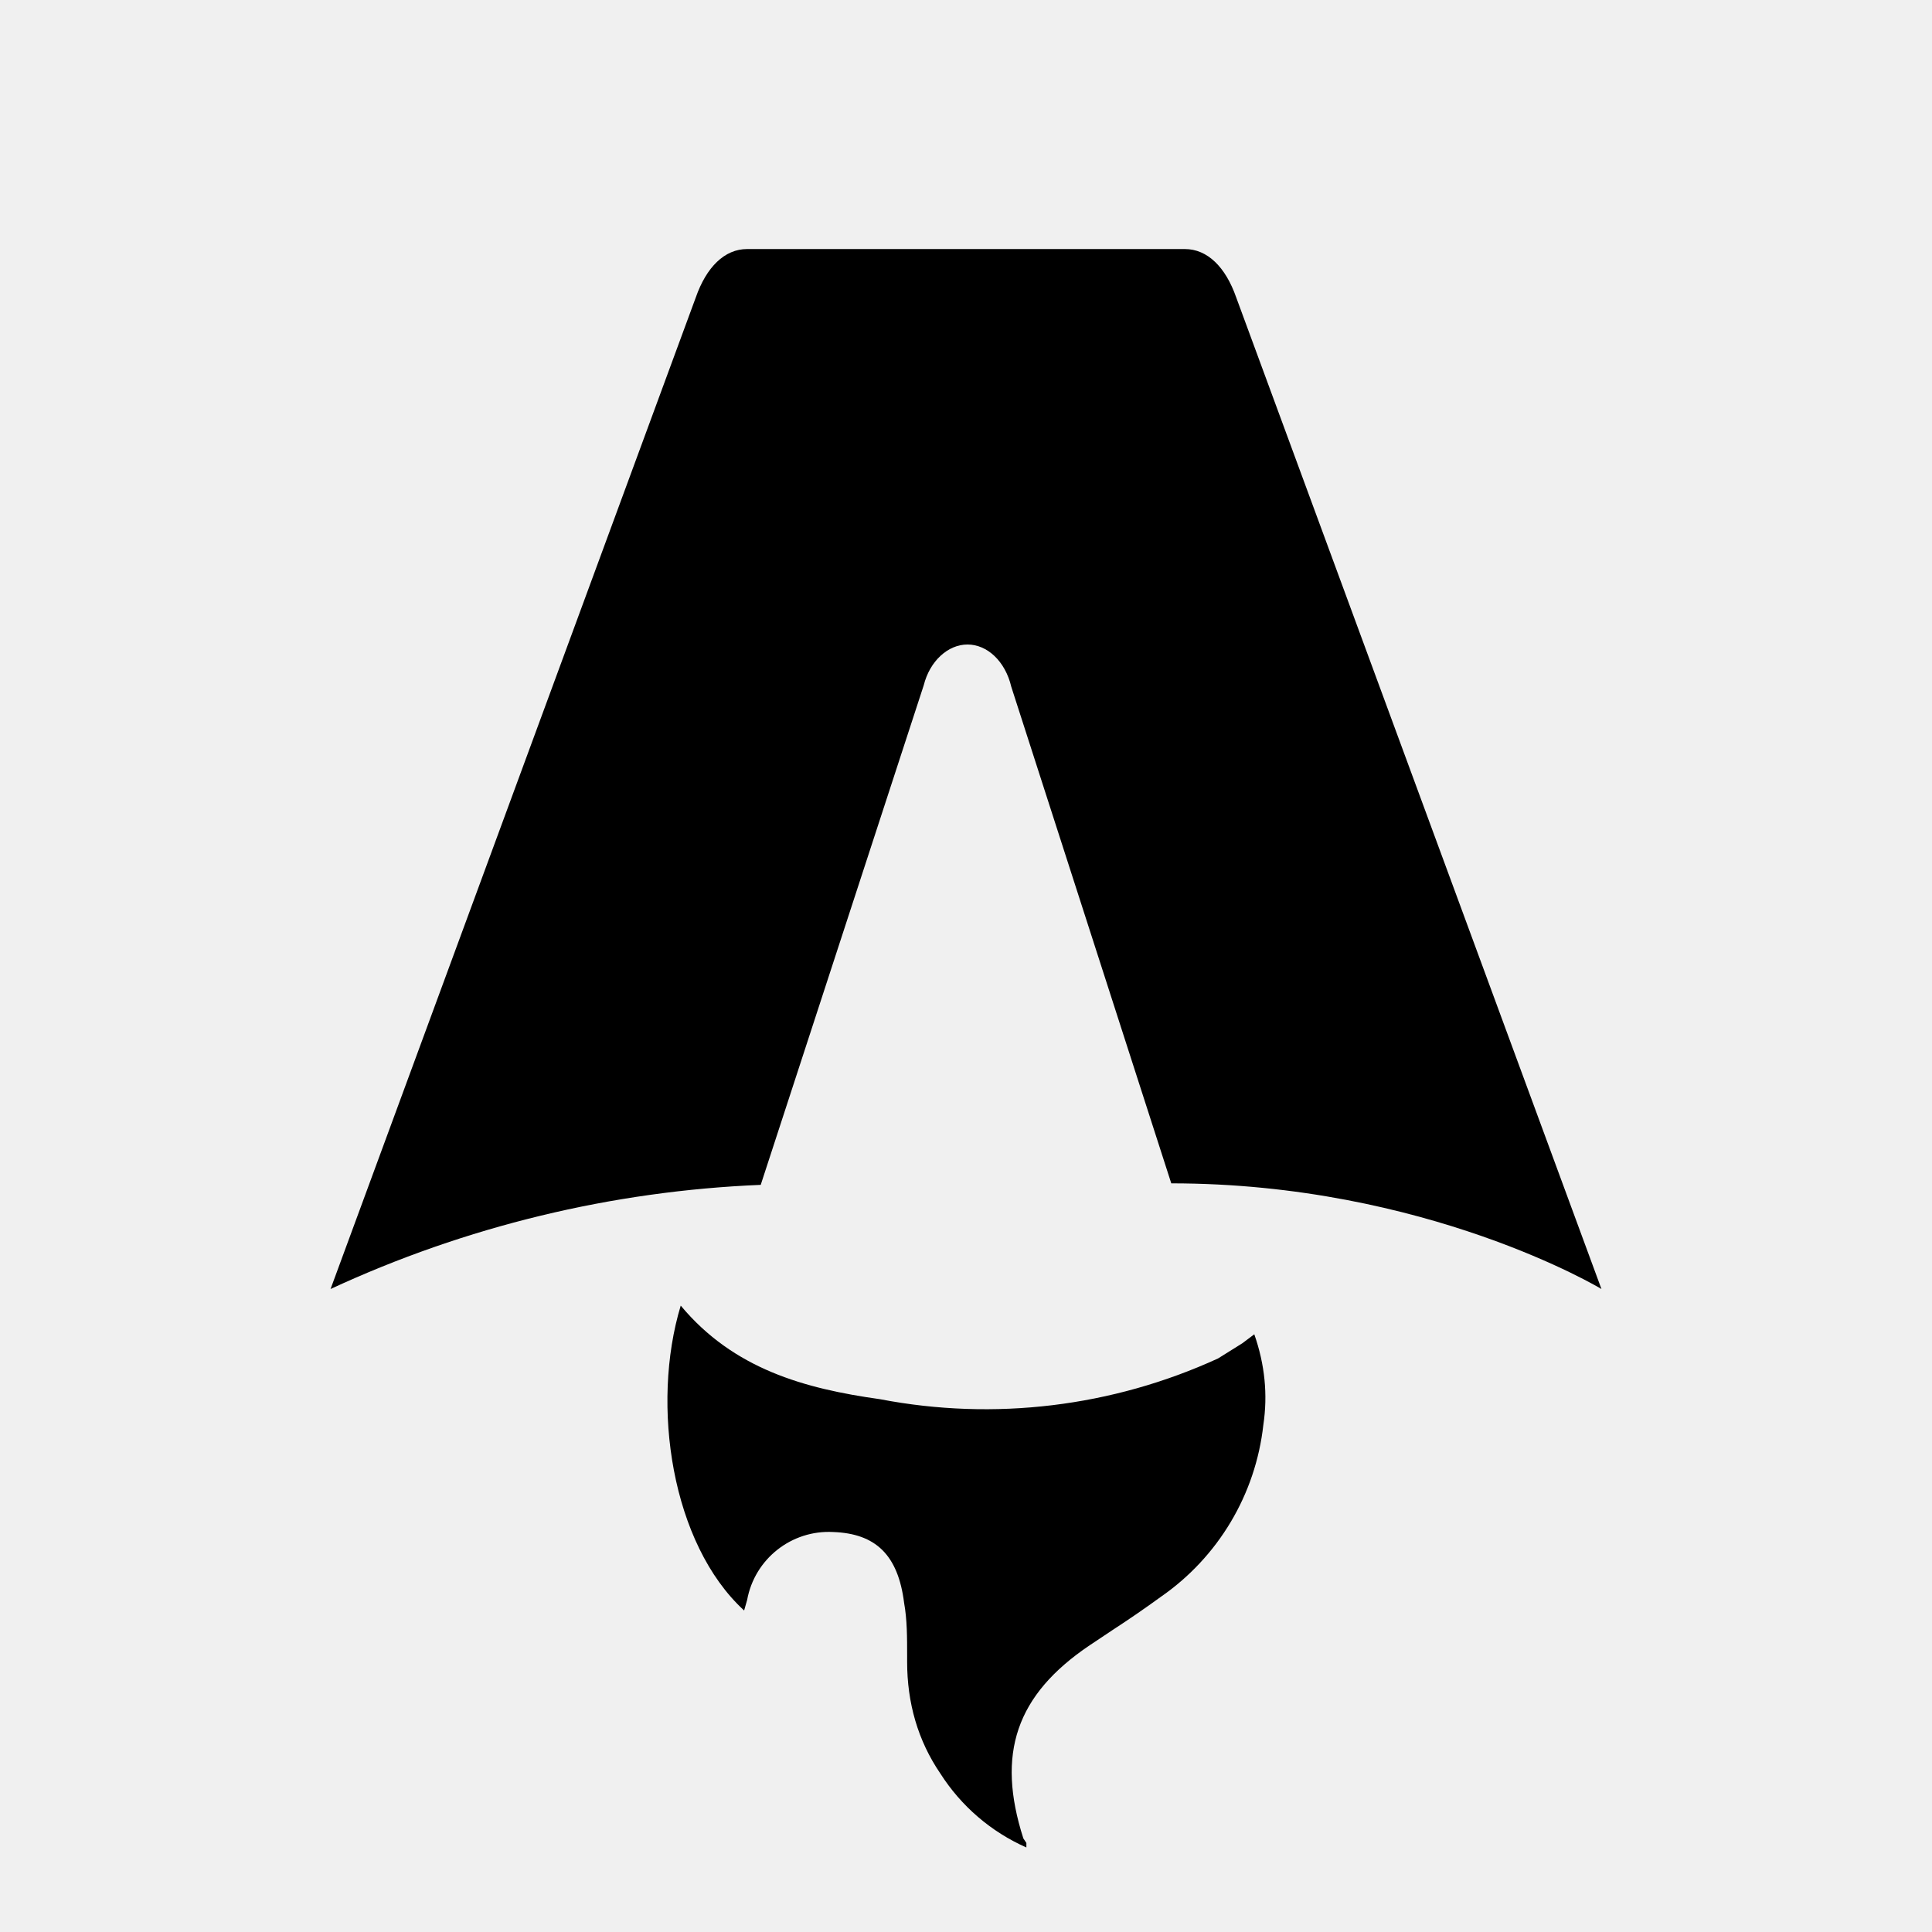
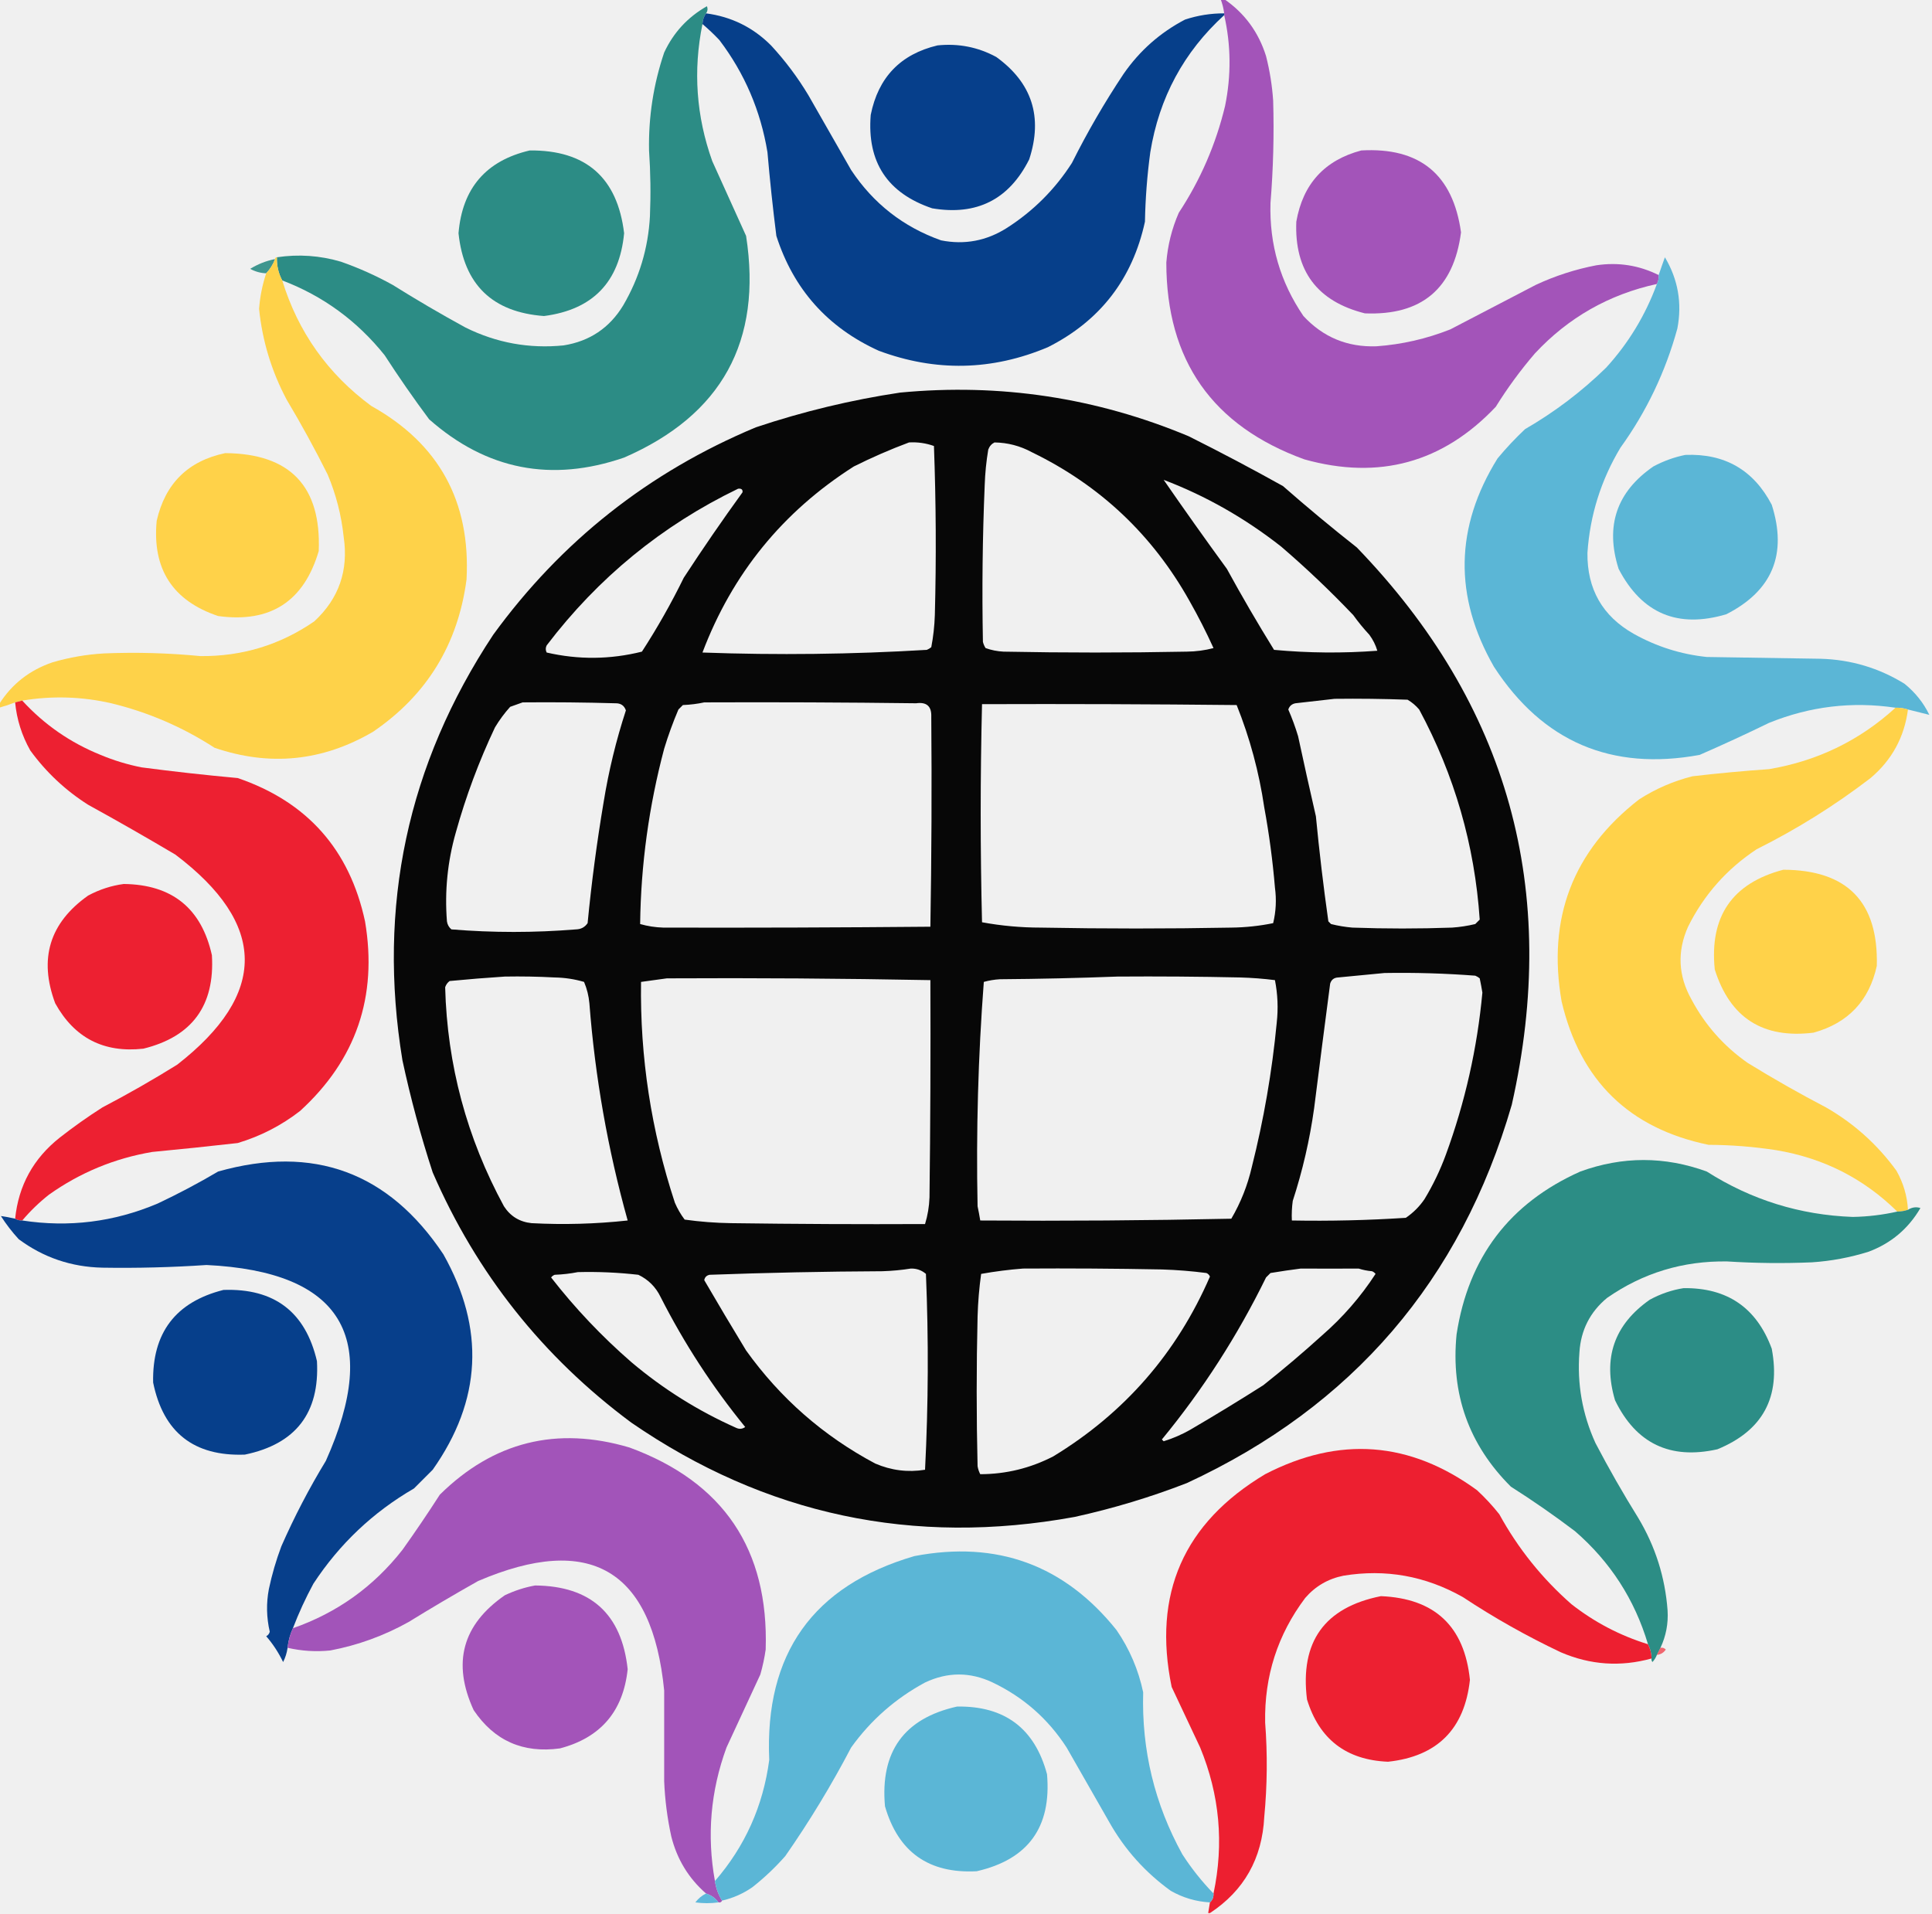
- <svg xmlns="http://www.w3.org/2000/svg" fill="none" viewBox="0 0 128 128">
-   <path d="M50.4 78.5a75.1 75.1 0 0 0-28.5 6.9l24.2-65.7c.7-2 1.9-3.2 3.4-3.2h29c1.5 0 2.7 1.2 3.4 3.2l24.2 65.7s-11.6-7-28.5-7L67 45.5c-.4-1.7-1.6-2.8-2.9-2.8-1.3 0-2.5 1.1-2.9 2.7L50.4 78.5Zm-1.1 28.2Zm-4.2-20.2c-2 6.6-.6 15.8 4.2 20.2a17.5 17.5 0 0 1 .2-.7 5.5 5.5 0 0 1 5.7-4.5c2.8.1 4.3 1.5 4.7 4.7.2 1.1.2 2.3.2 3.5v.4c0 2.7.7 5.2 2.2 7.4a13 13 0 0 0 5.7 4.9v-.3l-.2-.3c-1.8-5.6-.5-9.5 4.4-12.8l1.5-1a73 73 0 0 0 3.2-2.2 16 16 0 0 0 6.8-11.4c.3-2 .1-4-.6-6l-.8.6-1.6 1a37 37 0 0 1-22.4 2.7c-5-.7-9.7-2-13.2-6.2Z" />
-   <style>
-         path { fill: #000; }
-         @media (prefers-color-scheme: dark) {
-             path { fill: #FFF; }
-         }
-     </style>
+ <svg xmlns="http://www.w3.org/2000/svg" version="1.1" width="1085px" height="1075px" style="shape-rendering:geometricPrecision; text-rendering:geometricPrecision; image-rendering:optimizeQuality; fill-rule:evenodd; clip-rule:evenodd">
+   <g>
+     <path style="opacity:0.99" fill="#a253b8" d="M 685.5,-0.5 C 686.167,-0.5 686.833,-0.5 687.5,-0.5C 698.96,7.387 706.793,18.053 711,31.5C 713.091,39.712 714.424,48.045 715,56.5C 715.555,75.69 715.055,94.856 713.5,114C 712.813,137.262 718.98,158.429 732,177.5C 743.026,189.401 756.692,195.068 773,194.5C 787.283,193.472 801.116,190.305 814.5,185C 830.469,176.682 846.469,168.348 862.5,160C 873.376,154.93 884.71,151.263 896.5,149C 908.791,147.16 920.457,148.993 931.5,154.5C 931.634,156.292 931.301,157.958 930.5,159.5C 903.576,165.377 880.743,178.377 862,198.5C 853.894,207.938 846.561,217.938 840,228.5C 810.267,259.895 774.434,269.729 732.5,258C 680.866,239.224 655.033,202.391 655,147.5C 655.766,137.769 658.099,128.436 662,119.5C 674.153,101.053 682.819,81.053 688,59.5C 691.488,42.311 691.321,25.311 687.5,8.5C 687.5,8.167 687.5,7.833 687.5,7.5C 687.142,4.733 686.475,2.067 685.5,-0.5 Z" />
+   </g>
+   <g>
+     <path style="opacity:0.989" fill="#2a8b84" d="M 396.5,7.5 C 395.27,9.297 394.604,11.297 394.5,13.5C 389.173,39.671 391.007,65.338 400,90.5C 406.35,104.531 412.683,118.531 419,132.5C 428.176,191.649 405.343,233.149 350.5,257C 309.649,271.057 273.149,263.891 241,235.5C 232.277,223.776 223.944,211.776 216,199.5C 200.578,180.227 181.412,166.227 158.5,157.5C 156.367,153.516 155.367,149.183 155.5,144.5C 167.676,142.676 179.676,143.509 191.5,147C 201.522,150.51 211.188,154.843 220.5,160C 233.907,168.399 247.574,176.399 261.5,184C 278.885,192.597 297.218,195.93 316.5,194C 331.155,191.676 342.321,184.176 350,171.5C 359.028,156.057 364.028,139.391 365,121.5C 365.513,109.162 365.347,96.829 364.5,84.5C 364.147,65.648 366.981,47.315 373,29.5C 378.226,18.274 386.226,9.607 397,3.5C 397.579,4.928 397.412,6.262 396.5,7.5 Z" />
+   </g>
+   <g>
+     <path style="opacity:0.998" fill="#063f8a" d="M 396.5,7.5 C 410.734,9.367 422.9,15.367 433,25.5C 440.973,34.118 447.973,43.451 454,53.5C 462,67.5 470,81.5 478,95.5C 490.455,114.291 507.289,127.458 528.5,135C 541.709,137.618 554.043,135.284 565.5,128C 580.333,118.5 592.5,106.333 602,91.5C 610.657,74.178 620.323,57.512 631,41.5C 640.022,28.474 651.522,18.308 665.5,11C 672.645,8.643 679.978,7.476 687.5,7.5C 687.5,7.833 687.5,8.167 687.5,8.5C 664.812,29.197 650.979,54.864 646,85.5C 644.241,98.436 643.241,111.436 643,124.5C 635.995,156.699 617.828,180.199 588.5,195C 557.125,208.231 525.458,208.898 493.5,197C 464.784,183.954 445.618,162.454 436,132.5C 434.022,116.878 432.355,101.211 431,85.5C 427.168,62.181 418.168,41.181 404,22.5C 400.938,19.268 397.771,16.268 394.5,13.5C 394.604,11.297 395.27,9.297 396.5,7.5 Z" />
+   </g>
+   <g>
+     <path style="opacity:0.998" fill="#063f8b" d="M 526.5,25.5 C 538.257,24.285 549.257,26.452 559.5,32C 579.599,46.53 585.765,65.696 578,89.5C 566.701,112.066 548.535,121.233 523.5,117C 498.333,108.497 486.833,90.997 489,64.5C 493.23,43.438 505.73,30.438 526.5,25.5 Z" />
+   </g>
+   <g>
+     <path style="opacity:0.989" fill="#2a8b84" d="M 297.5,84.5 C 329.071,84.242 346.738,99.742 350.5,131C 347.868,158.465 332.868,173.965 305.5,177.5C 276.527,175.36 260.527,159.86 257.5,131C 259.598,105.741 272.932,90.241 297.5,84.5 Z" />
+   </g>
+   <g>
+     <path style="opacity:0.991" fill="#a253b8" d="M 764.5,84.5 C 797.309,82.644 815.975,97.977 820.5,130.5C 816.375,162.124 798.375,177.291 766.5,176C 739.716,169.267 726.883,152.1 728,124.5C 731.707,103.299 743.874,89.965 764.5,84.5 Z" />
+   </g>
+   <g>
+     <path style="opacity:0.911" fill="#2e8d85" d="M 154.5,145.5 C 153.32,148.54 151.653,151.206 149.5,153.5C 146.312,153.382 143.312,152.549 140.5,151C 144.863,148.316 149.53,146.482 154.5,145.5 Z" />
+   </g>
+   <g>
+     <path style="opacity:0.991" fill="#5ab5d6" d="M 1083.5,401.5 C 1079.5,400.5 1075.5,399.5 1071.5,398.5C 1069.24,397.781 1066.9,397.448 1064.5,397.5C 1040.13,393.884 1016.46,396.717 993.5,406C 980.62,412.274 967.62,418.274 954.5,424C 904.885,433.102 866.385,416.602 839,374.5C 816.397,335.051 817.064,296.051 841,257.5C 845.8,251.698 850.967,246.198 856.5,241C 873.086,231.42 888.252,219.92 902,206.5C 914.552,192.737 924.052,177.07 930.5,159.5C 931.301,157.958 931.634,156.292 931.5,154.5C 932.6,151.207 933.767,147.874 935,144.5C 942.387,156.92 944.72,170.253 942,184.5C 935.338,208.821 924.671,231.154 910,251.5C 899.095,269.714 892.928,289.381 891.5,310.5C 891.268,330.882 899.935,346.049 917.5,356C 930.266,363.144 943.933,367.477 958.5,369C 979.833,369.333 1001.17,369.667 1022.5,370C 1039.49,370.493 1055.15,375.16 1069.5,384C 1075.54,388.862 1080.21,394.695 1083.5,401.5 Z" />
+   </g>
+   <g>
+     <path style="opacity:0.987" fill="#fed147" d="M 155.5,144.5 C 155.367,149.183 156.367,153.516 158.5,157.5C 167.408,186.476 184.075,209.976 208.5,228C 246.517,249.185 264.35,281.685 262,325.5C 257.176,361.948 239.676,390.448 209.5,411C 181.193,427.58 151.527,430.58 120.5,420C 102.593,408.381 83.26,400.047 62.5,395C 45.919,391.212 29.252,390.712 12.5,393.5C 11.167,393.833 9.833,394.167 8.5,394.5C 5.548,395.654 2.548,396.654 -0.5,397.5C -0.5,396.833 -0.5,396.167 -0.5,395.5C 6.656,384.193 16.656,376.36 29.5,372C 38.972,369.218 48.638,367.552 58.5,367C 76.562,366.26 94.562,366.76 112.5,368.5C 135.954,368.736 157.287,362.236 176.5,349C 190.32,336.211 195.82,320.378 193,301.5C 191.722,289.388 188.722,277.721 184,266.5C 176.841,252.179 169.175,238.179 161,224.5C 152.503,208.508 147.336,191.508 145.5,173.5C 146.002,166.644 147.335,159.977 149.5,153.5C 151.653,151.206 153.32,148.54 154.5,145.5C 154.5,144.833 154.833,144.5 155.5,144.5 Z" />
+   </g>
+   <g>
+     <path style="opacity:0.969" fill="#000000" d="M 505.5,220.5 C 561.639,215.16 615.639,223.327 667.5,245C 685.437,253.964 703.103,263.298 720.5,273C 734.041,284.877 747.875,296.377 762,307.5C 847.156,395.746 876.156,500.079 849,620.5C 820.421,719.076 759.588,789.909 666.5,833C 645.997,840.945 624.997,847.279 603.5,852C 512.876,868.546 429.876,850.879 354.5,799C 304.797,762.081 267.63,715.248 243,658.5C 236.24,637.791 230.573,616.791 226,595.5C 211.831,509.003 228.831,429.336 277,356.5C 315.231,303.948 364.397,265.115 424.5,240C 451.067,231.107 478.067,224.607 505.5,220.5 Z M 510.5,248.5 C 515.313,248.22 519.98,248.886 524.5,250.5C 525.667,282.161 525.833,313.828 525,345.5C 524.805,351.564 524.139,357.564 523,363.5C 522.25,364.126 521.416,364.626 520.5,365C 478.512,367.521 436.512,368.021 394.5,366.5C 411.249,322.25 439.582,287.417 479.5,262C 489.639,256.928 499.972,252.428 510.5,248.5 Z M 558.5,248.5 C 565.941,248.61 572.941,250.444 579.5,254C 617.734,272.567 647.234,300.4 668,337.5C 672.899,346.13 677.399,354.964 681.5,364C 676.679,365.279 671.679,365.946 666.5,366C 632.167,366.667 597.833,366.667 563.5,366C 560.044,365.82 556.711,365.153 553.5,364C 552.809,362.933 552.309,361.766 552,360.5C 551.44,331.159 551.774,301.826 553,272.5C 553.225,265.782 553.892,259.115 555,252.5C 555.69,250.65 556.856,249.316 558.5,248.5 Z M 653.5,269.5 C 677.153,278.51 699.153,291.01 719.5,307C 733.658,319.158 747.158,331.992 760,345.5C 762.761,349.35 765.761,353.017 769,356.5C 771.06,359.286 772.56,362.286 773.5,365.5C 754.141,366.954 734.808,366.788 715.5,365C 706.268,350.093 697.434,334.926 689,319.5C 676.915,302.931 665.082,286.264 653.5,269.5 Z M 414.5,274.5 C 416.355,274.272 417.188,274.939 417,276.5C 405.61,292.225 394.61,308.225 384,324.5C 376.967,338.847 369.134,352.68 360.5,366C 342.702,370.446 324.869,370.612 307,366.5C 306.333,365.167 306.333,363.833 307,362.5C 335.916,324.492 371.75,295.159 414.5,274.5 Z M 749.5,392.5 C 763.171,392.333 776.837,392.5 790.5,393C 792.96,394.458 795.127,396.291 797,398.5C 816.852,435.388 828.185,474.721 831,516.5C 830.167,517.333 829.333,518.167 828.5,519C 824.227,520.03 819.894,520.697 815.5,521C 796.833,521.667 778.167,521.667 759.5,521C 755.442,520.66 751.442,519.993 747.5,519C 747,518.5 746.5,518 746,517.5C 743.226,497.911 740.893,478.244 739,458.5C 735.56,443.527 732.227,428.527 729,413.5C 727.462,408.385 725.628,403.385 723.5,398.5C 724.145,396.568 725.479,395.401 727.5,395C 734.981,394.142 742.314,393.308 749.5,392.5 Z M 293.5,394.5 C 310.837,394.333 328.17,394.5 345.5,395C 348.568,394.907 350.568,396.24 351.5,399C 346.003,415.821 341.837,432.987 339,450.5C 335.195,473.078 332.195,495.744 330,518.5C 328.442,520.768 326.276,521.934 323.5,522C 300.151,523.909 276.818,523.909 253.5,522C 252.107,520.829 251.273,519.329 251,517.5C 249.663,500.533 251.33,483.866 256,467.5C 261.658,447.193 268.992,427.526 278,408.5C 280.467,404.4 283.301,400.566 286.5,397C 288.927,396.098 291.26,395.264 293.5,394.5 Z M 395.5,394.5 C 435.168,394.333 474.835,394.5 514.5,395C 520.372,394.173 523.205,396.673 523,402.5C 523.326,441.834 523.159,481.167 522.5,520.5C 472.499,520.949 422.499,521.115 372.5,521C 368.049,520.87 363.716,520.204 359.5,519C 359.905,485.718 364.405,452.885 373,420.5C 375.273,413.014 377.94,405.68 381,398.5C 381.833,397.667 382.667,396.833 383.5,396C 387.688,395.824 391.688,395.324 395.5,394.5 Z M 551.5,395.5 C 599.168,395.333 646.834,395.5 694.5,396C 701.923,414.521 707.089,433.688 710,453.5C 712.738,468.402 714.738,483.402 716,498.5C 716.92,505.276 716.586,511.943 715,518.5C 707.299,520.073 699.466,520.906 691.5,521C 655.833,521.667 620.167,521.667 584.5,521C 573.361,520.996 562.361,519.996 551.5,518C 550.498,477.235 550.498,436.401 551.5,395.5 Z M 777.5,546.5 C 794.526,546.206 811.526,546.706 828.5,548C 829.416,548.374 830.25,548.874 831,549.5C 831.564,552.155 832.064,554.821 832.5,557.5C 829.612,588.718 822.779,619.051 812,648.5C 808.802,657.23 804.802,665.563 800,673.5C 797.167,677.667 793.667,681.167 789.5,684C 768.197,685.39 746.863,685.89 725.5,685.5C 725.335,681.818 725.501,678.152 726,674.5C 731.528,657.53 735.528,640.197 738,622.5C 740.942,599.13 743.942,575.797 747,552.5C 747.652,550.277 749.152,549.11 751.5,549C 760.321,548.183 768.988,547.35 777.5,546.5 Z M 283.5,548.5 C 292.839,548.334 302.173,548.5 311.5,549C 317.161,549.094 322.661,549.927 328,551.5C 329.625,555.332 330.625,559.332 331,563.5C 334.178,604.902 341.344,645.569 352.5,685.5C 334.563,687.454 316.563,687.954 298.5,687C 291.801,686.295 286.635,683.129 283,677.5C 262.149,639.094 251.149,598.094 250,554.5C 250.465,553.069 251.299,551.903 252.5,551C 262.967,549.994 273.301,549.161 283.5,548.5 Z M 627.5,548.5 C 650.502,548.333 673.502,548.5 696.5,549C 703.081,549.187 709.581,549.687 716,550.5C 717.568,558.421 717.901,566.421 717,574.5C 714.385,601.856 709.718,628.856 703,655.5C 700.629,665.785 696.796,675.451 691.5,684.5C 644.505,685.5 597.505,685.833 550.5,685.5C 550.067,682.834 549.567,680.168 549,677.5C 548.15,635.413 549.316,593.413 552.5,551.5C 555.447,550.679 558.447,550.179 561.5,550C 583.67,549.832 605.67,549.332 627.5,548.5 Z M 374.5,549.5 C 423.842,549.231 473.176,549.564 522.5,550.5C 522.667,591.168 522.5,631.835 522,672.5C 521.821,677.652 520.988,682.652 519.5,687.5C 483.165,687.667 446.832,687.5 410.5,687C 401.773,686.877 393.106,686.21 384.5,685C 382.288,682.079 380.455,678.912 379,675.5C 365.712,635.116 359.379,593.783 360,551.5C 364.934,550.856 369.767,550.19 374.5,549.5 Z M 511.5,712.5 C 514.747,712.415 517.581,713.415 520,715.5C 521.53,752.173 521.364,788.84 519.5,825.5C 509.869,827.063 500.535,825.896 491.5,822C 462.419,806.528 438.252,785.361 419,758.5C 411.034,745.4 403.201,732.233 395.5,719C 395.82,717.347 396.82,716.347 398.5,716C 430.819,714.819 463.153,714.152 495.5,714C 501.016,713.827 506.349,713.327 511.5,712.5 Z M 574.5,712.5 C 600.502,712.333 626.502,712.5 652.5,713C 660.87,713.261 669.203,713.928 677.5,715C 678.428,715.388 679.095,716.055 679.5,717C 660.842,759.991 631.509,793.658 591.5,818C 578.596,824.643 564.929,827.976 550.5,828C 549.773,826.601 549.273,825.101 549,823.5C 548.333,795.5 548.333,767.5 549,739.5C 549.224,731.457 549.891,723.457 551,715.5C 558.882,714.092 566.715,713.092 574.5,712.5 Z M 730.5,712.5 C 741.483,712.566 752.317,712.566 763,712.5C 765.405,713.274 767.905,713.774 770.5,714C 771.308,714.308 771.975,714.808 772.5,715.5C 764.15,728.356 754.15,739.856 742.5,750C 731.794,759.709 720.794,769.042 709.5,778C 696,786.584 682.333,794.918 668.5,803C 663.723,805.723 658.723,807.889 653.5,809.5C 653.167,809.167 652.833,808.833 652.5,808.5C 675.491,780.545 694.991,750.212 711,717.5C 711.833,716.667 712.667,715.833 713.5,715C 719.288,714.039 724.955,713.205 730.5,712.5 Z M 324.5,714.5 C 335.873,714.207 347.206,714.707 358.5,716C 364.105,718.693 368.272,722.86 371,728.5C 384.244,754.566 400.077,778.899 418.5,801.5C 416.926,802.631 415.259,802.798 413.5,802C 392.014,792.431 372.347,780.098 354.5,765C 337.911,750.58 322.911,734.747 309.5,717.5C 310.025,716.808 310.692,716.308 311.5,716C 316.019,715.825 320.353,715.325 324.5,714.5 Z" />
+   </g>
+   <g>
+     <path style="opacity:0.987" fill="#ffd147" d="M 126.5,254.5 C 162.959,254.792 180.459,273.125 179,309.5C 170.64,337.857 151.807,350.024 122.5,346C 96.917,337.39 85.417,319.556 88,292.5C 92.785,271.548 105.618,258.881 126.5,254.5 Z" />
+   </g>
+   <g>
+     <path style="opacity:0.99" fill="#5ab5d6" d="M 946.5,255.5 C 968.609,254.635 984.776,263.969 995,283.5C 1003.85,311.313 995.346,331.813 969.5,345C 942.225,353.107 922.058,344.607 909,319.5C 901.358,295.425 907.858,276.258 928.5,262C 934.301,258.903 940.301,256.736 946.5,255.5 Z" />
+   </g>
+   <g>
+     <path style="opacity:0.992" fill="#ed1e2f" d="M 12.5,393.5 C 24.803,406.952 39.47,417.119 56.5,424C 63.924,427.106 71.591,429.44 79.5,431C 97.47,433.362 115.47,435.362 133.5,437C 172.482,450.318 196.315,477.151 205,517.5C 212.134,559.769 199.967,595.269 168.5,624C 157.993,632.154 146.326,638.154 133.5,642C 117.529,643.811 101.529,645.478 85.5,647C 64.305,650.6 44.972,658.6 27.5,671C 21.997,675.337 16.997,680.17 12.5,685.5C 11.041,685.567 9.708,685.234 8.5,684.5C 10.402,665.868 18.735,650.701 33.5,639C 41.222,632.945 49.222,627.278 57.5,622C 71.826,614.506 85.826,606.506 99.5,598C 150.432,558.337 150.099,519.003 98.5,480C 82.329,470.414 65.996,461.08 49.5,452C 36.752,443.92 25.919,433.753 17,421.5C 12.242,413.061 9.408,404.061 8.5,394.5C 9.833,394.167 11.167,393.833 12.5,393.5 Z" />
+   </g>
+   <g>
+     <path style="opacity:0.987" fill="#ffd147" d="M 1064.5,397.5 C 1066.9,397.448 1069.24,397.781 1071.5,398.5C 1069.47,414.034 1062.47,426.868 1050.5,437C 1030.51,452.336 1009.18,465.669 986.5,477C 969.751,488.079 956.918,502.579 948,520.5C 941.782,534.45 942.449,548.117 950,561.5C 957.643,575.813 968.143,587.647 981.5,597C 995.842,605.839 1010.51,614.173 1025.5,622C 1041.18,631.014 1054.35,642.847 1065,657.5C 1068.89,664.339 1071.06,671.672 1071.5,679.5C 1069.56,680.15 1067.56,680.483 1065.5,680.5C 1046.65,661.91 1023.99,650.41 997.5,646C 984.915,644.059 972.248,643.059 959.5,643C 914.955,633.79 887.455,606.956 877,562.5C 868.824,515.728 883.324,477.895 920.5,449C 929.78,443.027 939.78,438.694 950.5,436C 964.796,434.335 979.13,433.002 993.5,432C 1020.71,427.391 1044.38,415.891 1064.5,397.5 Z" />
+   </g>
+   <g>
+     <path style="opacity:0.031" fill="#40bfff" d="M 1083.5,401.5 C 1083.83,401.5 1084.17,401.5 1084.5,401.5C 1084.5,401.833 1084.5,402.167 1084.5,402.5C 1084.17,402.167 1083.83,401.833 1083.5,401.5 Z" />
+   </g>
+   <g>
+     <path style="opacity:0.987" fill="#ffd147" d="M 1001.5,488.5 C 1037.46,488.627 1054.96,506.627 1054,542.5C 1049.71,562.121 1037.88,574.621 1018.5,580C 990.052,583.529 971.552,571.695 963,544.5C 959.981,514.719 972.815,496.052 1001.5,488.5 Z" />
+   </g>
+   <g>
+     <path style="opacity:0.992" fill="#ed1e2f" d="M 69.5,496.5 C 96.642,496.82 113.142,510.153 119,536.5C 120.713,564.773 107.88,582.273 80.5,589C 58.274,591.471 41.774,582.971 31,563.5C 21.673,538.487 27.84,518.321 49.5,503C 55.893,499.577 62.56,497.411 69.5,496.5 Z" />
+   </g>
+   <g>
+     <path style="opacity:0.998" fill="#073f8b" d="M 164.5,914.5 C 162.894,917.986 161.894,921.653 161.5,925.5C 161.102,928.34 160.269,931.007 159,933.5C 156.438,928.193 153.271,923.359 149.5,919C 150.516,918.481 151.182,917.647 151.5,916.5C 149.645,908.483 149.479,900.483 151,892.5C 152.724,884.328 155.057,876.328 158,868.5C 165.298,851.902 173.631,835.902 183,820.5C 214.185,750.839 191.851,714.172 116,710.5C 96.514,711.812 77.014,712.312 57.5,712C 40.036,711.624 24.369,706.29 10.5,696C 6.784,691.952 3.45,687.618 0.5,683C 3.112,683.359 5.779,683.859 8.5,684.5C 9.708,685.234 11.041,685.567 12.5,685.5C 38.705,689.512 64.038,686.346 88.5,676C 100.118,670.524 111.452,664.524 122.5,658C 176.079,642.856 218.246,658.356 249,704.5C 272.503,746.242 270.503,786.576 243,825.5C 239.5,829 236,832.5 232.5,836C 209.473,849.359 190.64,867.192 176,889.5C 171.607,897.616 167.774,905.949 164.5,914.5 Z" />
+   </g>
+   <g>
+     <path style="opacity:0.99" fill="#2a8c84" d="M 1065.5,680.5 C 1067.56,680.483 1069.56,680.15 1071.5,679.5C 1073.78,678.054 1076.12,677.721 1078.5,678.5C 1071.74,690.087 1062.08,698.254 1049.5,703C 1039.08,706.284 1028.41,708.284 1017.5,709C 1001.66,709.666 985.826,709.5 970,708.5C 945.181,708.11 922.681,714.943 902.5,729C 892.969,736.895 887.802,747.061 887,759.5C 885.619,777.262 888.619,794.262 896,810.5C 903.494,824.826 911.494,838.826 920,852.5C 929.633,868.565 935.133,885.899 936.5,904.5C 936.955,911.892 935.621,918.892 932.5,925.5C 931.833,926.833 931.167,928.167 930.5,929.5C 929.928,930.973 929.095,932.307 928,933.5C 927.536,932.906 927.369,932.239 927.5,931.5C 927.44,928.659 926.774,925.993 925.5,923.5C 918.01,898.355 904.343,877.188 884.5,860C 872.849,851.174 860.849,842.84 848.5,835C 824.867,811.443 814.7,782.943 818,749.5C 824.614,706.244 847.781,675.744 887.5,658C 911.185,649.39 934.851,649.39 958.5,658C 983.521,673.922 1010.85,682.422 1040.5,683.5C 1048.99,683.352 1057.32,682.352 1065.5,680.5 Z" />
+   </g>
+   <g>
+     <path style="opacity:0.99" fill="#2a8c85" d="M 945.5,723.5 C 970.028,723.201 986.528,734.535 995,757.5C 1000.15,784.699 989.986,803.532 964.5,814C 937.967,819.946 918.801,810.779 907,786.5C 899.99,762.859 906.49,744.026 926.5,730C 932.586,726.694 938.92,724.528 945.5,723.5 Z" />
+   </g>
+   <g>
+     <path style="opacity:0.999" fill="#063f8b" d="M 125.5,724.5 C 154.062,723.512 171.562,736.846 178,764.5C 179.582,793.589 166.082,811.089 137.5,817C 108.883,818.049 91.717,804.549 86,776.5C 85.428,748.615 98.594,731.282 125.5,724.5 Z" />
+   </g>
+   <g>
+     <path style="opacity:0.991" fill="#a153b8" d="M 401.5,1056.5 C 402.082,1060.53 403.416,1064.2 405.5,1067.5C 405.158,1068.34 404.492,1068.67 403.5,1068.5C 401.772,1066.12 399.439,1064.46 396.5,1063.5C 386.725,1054.97 380.225,1044.3 377,1031.5C 374.765,1021.29 373.431,1010.95 373,1000.5C 373.026,983.501 373.026,966.501 373,949.5C 366.278,881.549 331.445,861.049 268.5,888C 255.335,895.415 242.335,903.081 229.5,911C 215.684,918.716 201.017,924.049 185.5,927C 177.404,927.827 169.404,927.327 161.5,925.5C 161.894,921.653 162.894,917.986 164.5,914.5C 189.264,905.861 209.764,891.195 226,870.5C 233.247,860.34 240.247,850.006 247,839.5C 277.147,809.755 312.647,800.922 353.5,813C 406.284,832.393 431.784,870.226 430,926.5C 429.317,931.234 428.317,935.9 427,940.5C 420.667,954.167 414.333,967.833 408,981.5C 399.048,1005.96 396.881,1030.96 401.5,1056.5 Z" />
+   </g>
+   <g>
+     <path style="opacity:0.993" fill="#ed1e2f" d="M 925.5,923.5 C 926.774,925.993 927.44,928.659 927.5,931.5C 910.122,936.331 893.122,935.164 876.5,928C 857.389,918.947 839.055,908.614 821.5,897C 800.494,885.131 778.161,881.131 754.5,885C 745.884,886.723 738.717,890.89 733,897.5C 717.502,918.123 710.002,941.457 710.5,967.5C 711.856,985.176 711.689,1002.84 710,1020.5C 708.824,1043.88 698.657,1061.88 679.5,1074.5C 679.167,1074.5 678.833,1074.5 678.5,1074.5C 678.833,1072.5 679.167,1070.5 679.5,1068.5C 680.931,1067.22 681.598,1065.55 681.5,1063.5C 687.441,1035.41 684.941,1008.08 674,981.5C 668.631,970.147 663.298,958.814 658,947.5C 647.215,895.237 664.715,855.403 710.5,828C 752.138,806.466 791.804,809.466 829.5,837C 834.034,841.199 838.201,845.699 842,850.5C 852.523,869.693 866.023,886.526 882.5,901C 895.447,911.14 909.78,918.64 925.5,923.5 Z" />
+   </g>
+   <g>
+     <path style="opacity:0.991" fill="#5ab5d6" d="M 681.5,1063.5 C 681.598,1065.55 680.931,1067.22 679.5,1068.5C 671.672,1068.06 664.339,1065.89 657.5,1062C 643.15,1051.65 631.65,1038.82 623,1023.5C 615,1009.5 607,995.5 599,981.5C 588.581,965.412 574.748,953.246 557.5,945C 544.845,939.002 532.179,939.002 519.5,945C 502.845,953.991 489.011,966.157 478,981.5C 466.923,1002.67 454.589,1023 441,1042.5C 435.353,1048.9 429.186,1054.74 422.5,1060C 417.312,1063.59 411.646,1066.09 405.5,1067.5C 403.416,1064.2 402.082,1060.53 401.5,1056.5C 418.387,1037.04 428.554,1014.38 432,988.5C 429.382,928.829 456.548,890.663 513.5,874C 559.881,865.121 597.714,878.954 627,915.5C 634.326,926.136 639.326,937.803 642,950.5C 641.081,982.926 648.415,1013.26 664,1041.5C 669.131,1049.45 674.964,1056.78 681.5,1063.5 Z" />
+   </g>
+   <g>
+     <path style="opacity:0.99" fill="#a253b8" d="M 300.5,890.5 C 331.78,890.782 349.114,906.448 352.5,937.5C 350.019,961.14 337.353,975.973 314.5,982C 293.726,984.865 277.559,977.699 266,960.5C 253.828,934.014 259.662,912.514 283.5,896C 289.038,893.374 294.705,891.54 300.5,890.5 Z" />
+   </g>
+   <g>
+     <path style="opacity:0.992" fill="#ed1e2f" d="M 775.5,896.5 C 805.744,897.744 822.411,913.411 825.5,943.5C 822.488,971.179 807.155,986.512 779.5,989.5C 756.031,988.521 740.864,976.855 734,954.5C 729.976,922.172 743.809,902.838 775.5,896.5 Z" />
+   </g>
+   <g>
+     <path style="opacity:0.649" fill="#ef1b29" d="M 932.5,925.5 C 933.675,925.281 934.675,925.614 935.5,926.5C 934.312,928.262 932.645,929.262 930.5,929.5C 931.167,928.167 931.833,926.833 932.5,925.5 Z" />
+   </g>
+   <g>
+     <path style="opacity:0.99" fill="#5ab5d6" d="M 537.5,958.5 C 564.253,958.097 581.087,970.764 588,996.5C 590.575,1026.24 577.408,1044.4 548.5,1051C 521.6,1052.42 504.433,1040.25 497,1014.5C 494.253,983.786 507.753,965.119 537.5,958.5 Z" />
+   </g>
+   <g>
+     <path style="opacity:0.975" fill="#59b6da" d="M 396.5,1063.5 C 399.439,1064.46 401.772,1066.12 403.5,1068.5C 399.108,1069.09 394.774,1069.09 390.5,1068.5C 392.122,1066.36 394.122,1064.69 396.5,1063.5 Z" />
+   </g>
</svg>
